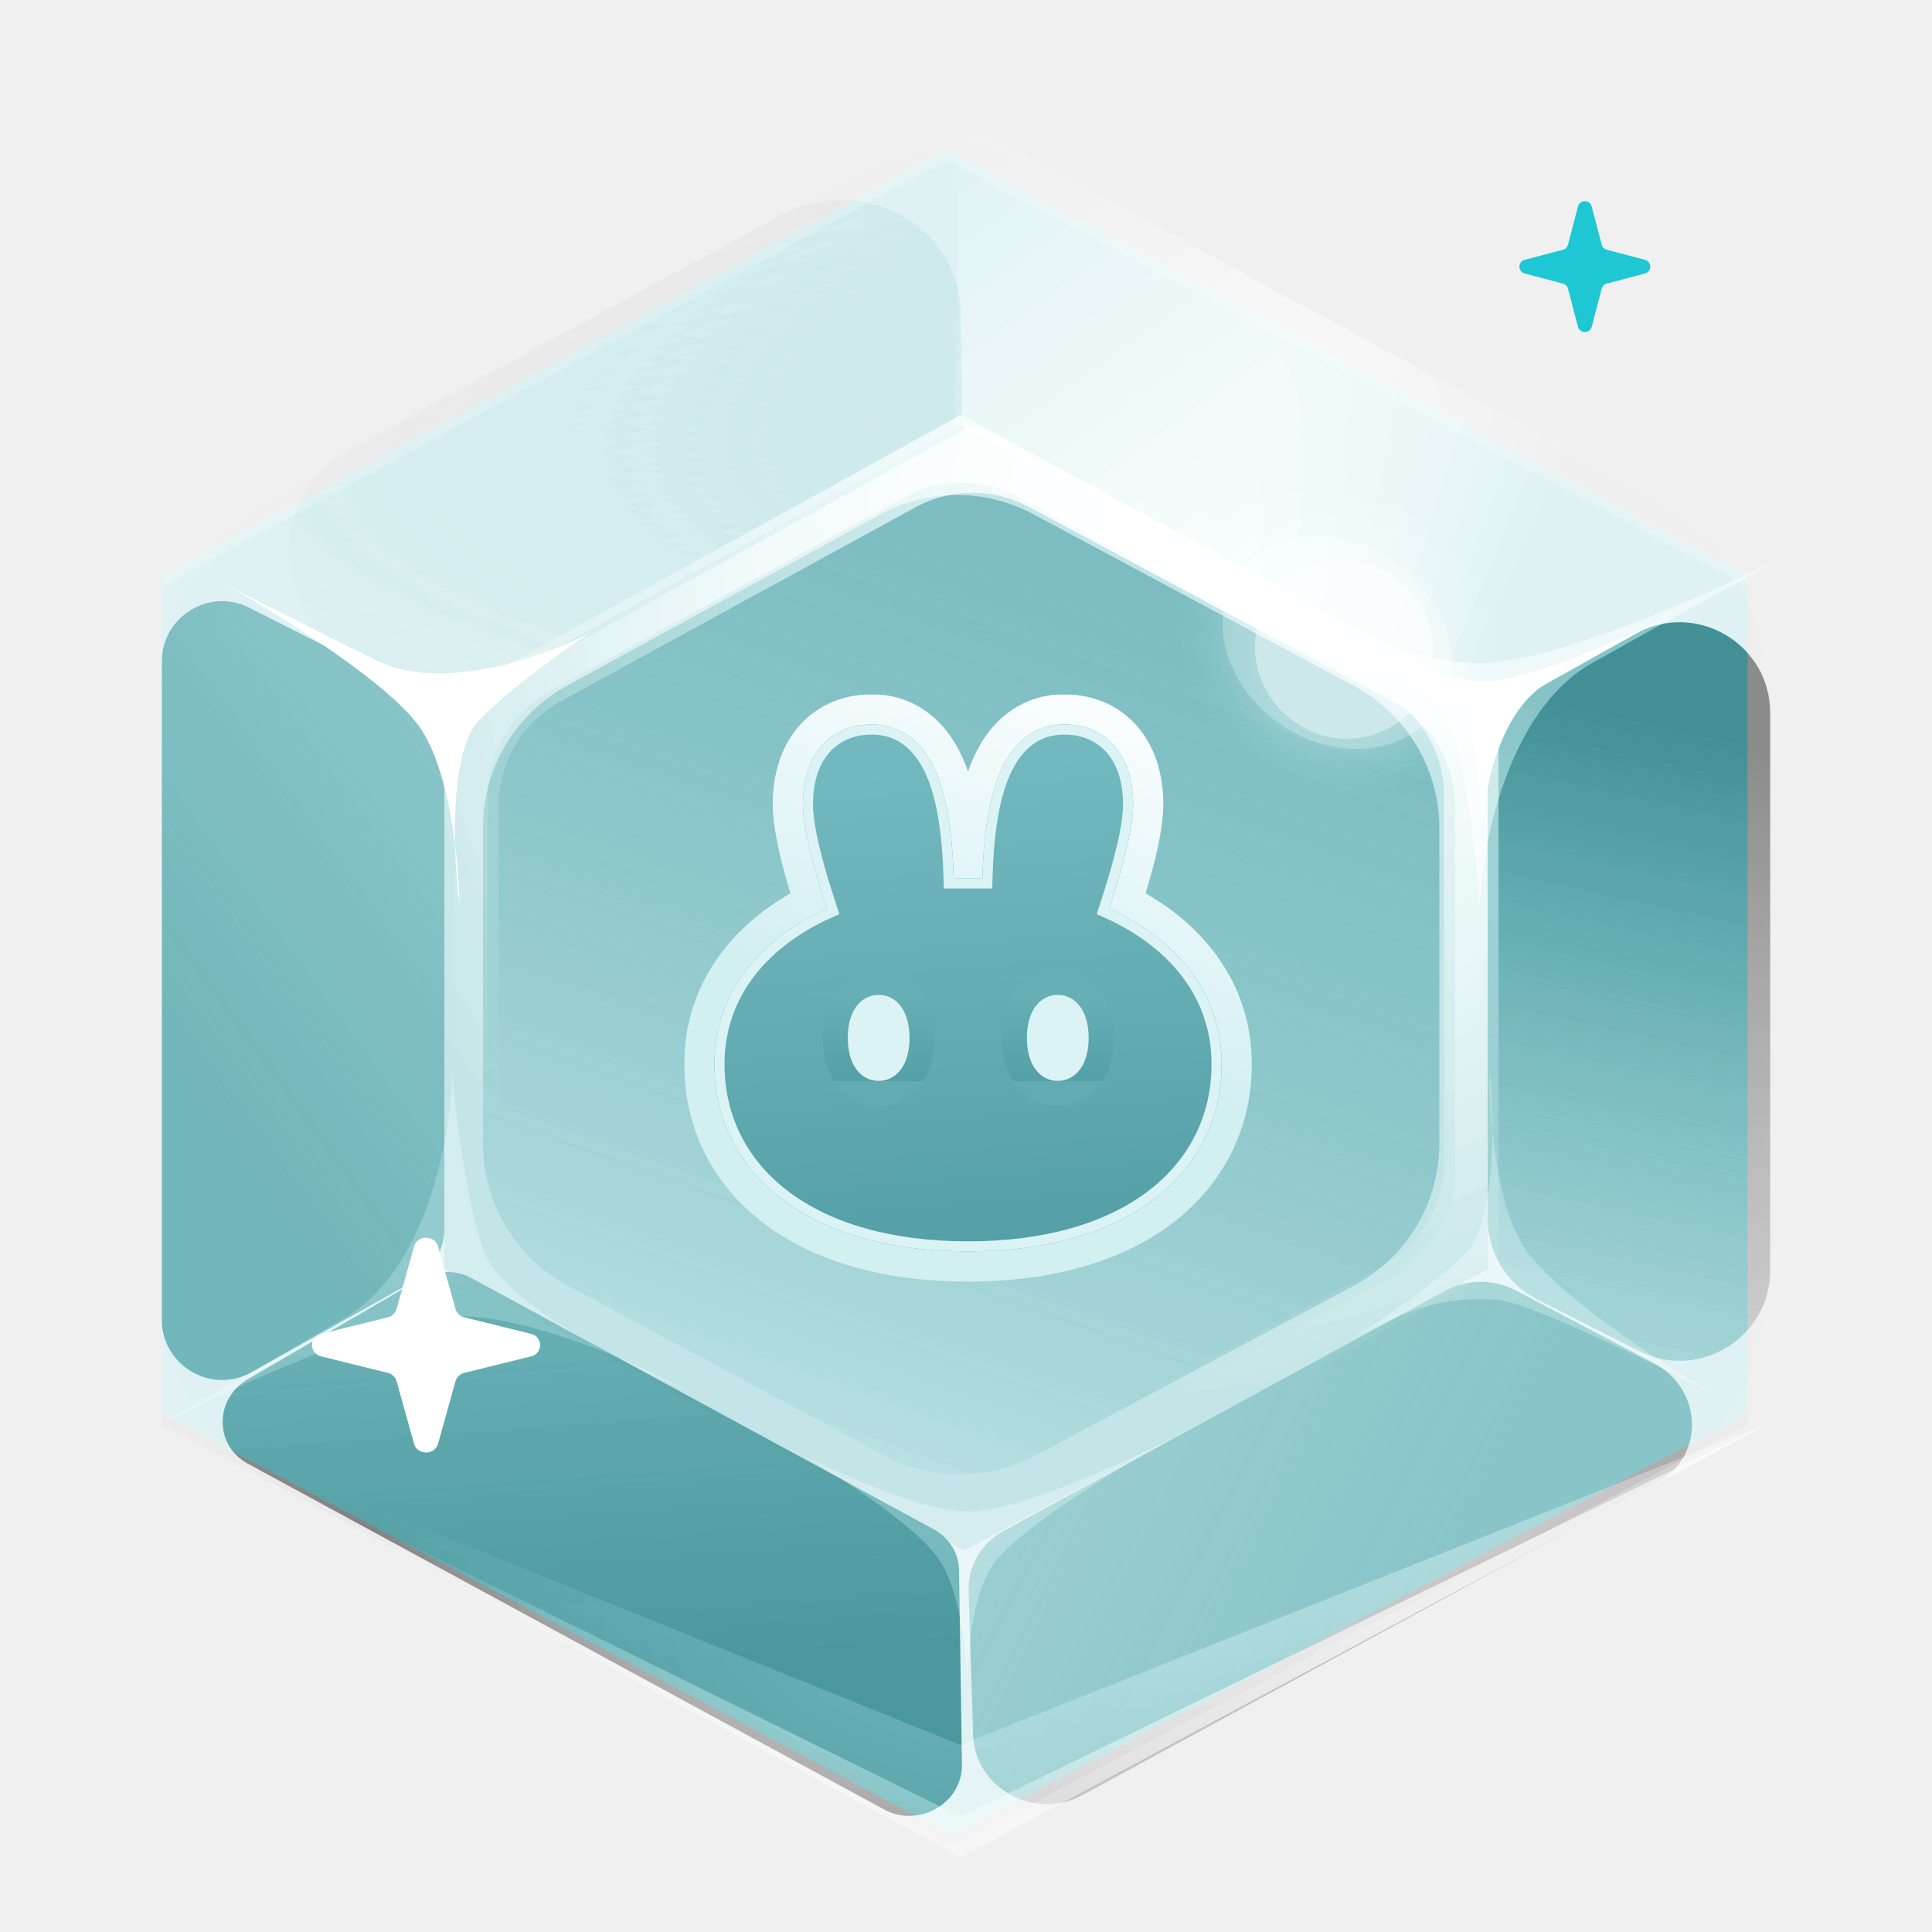
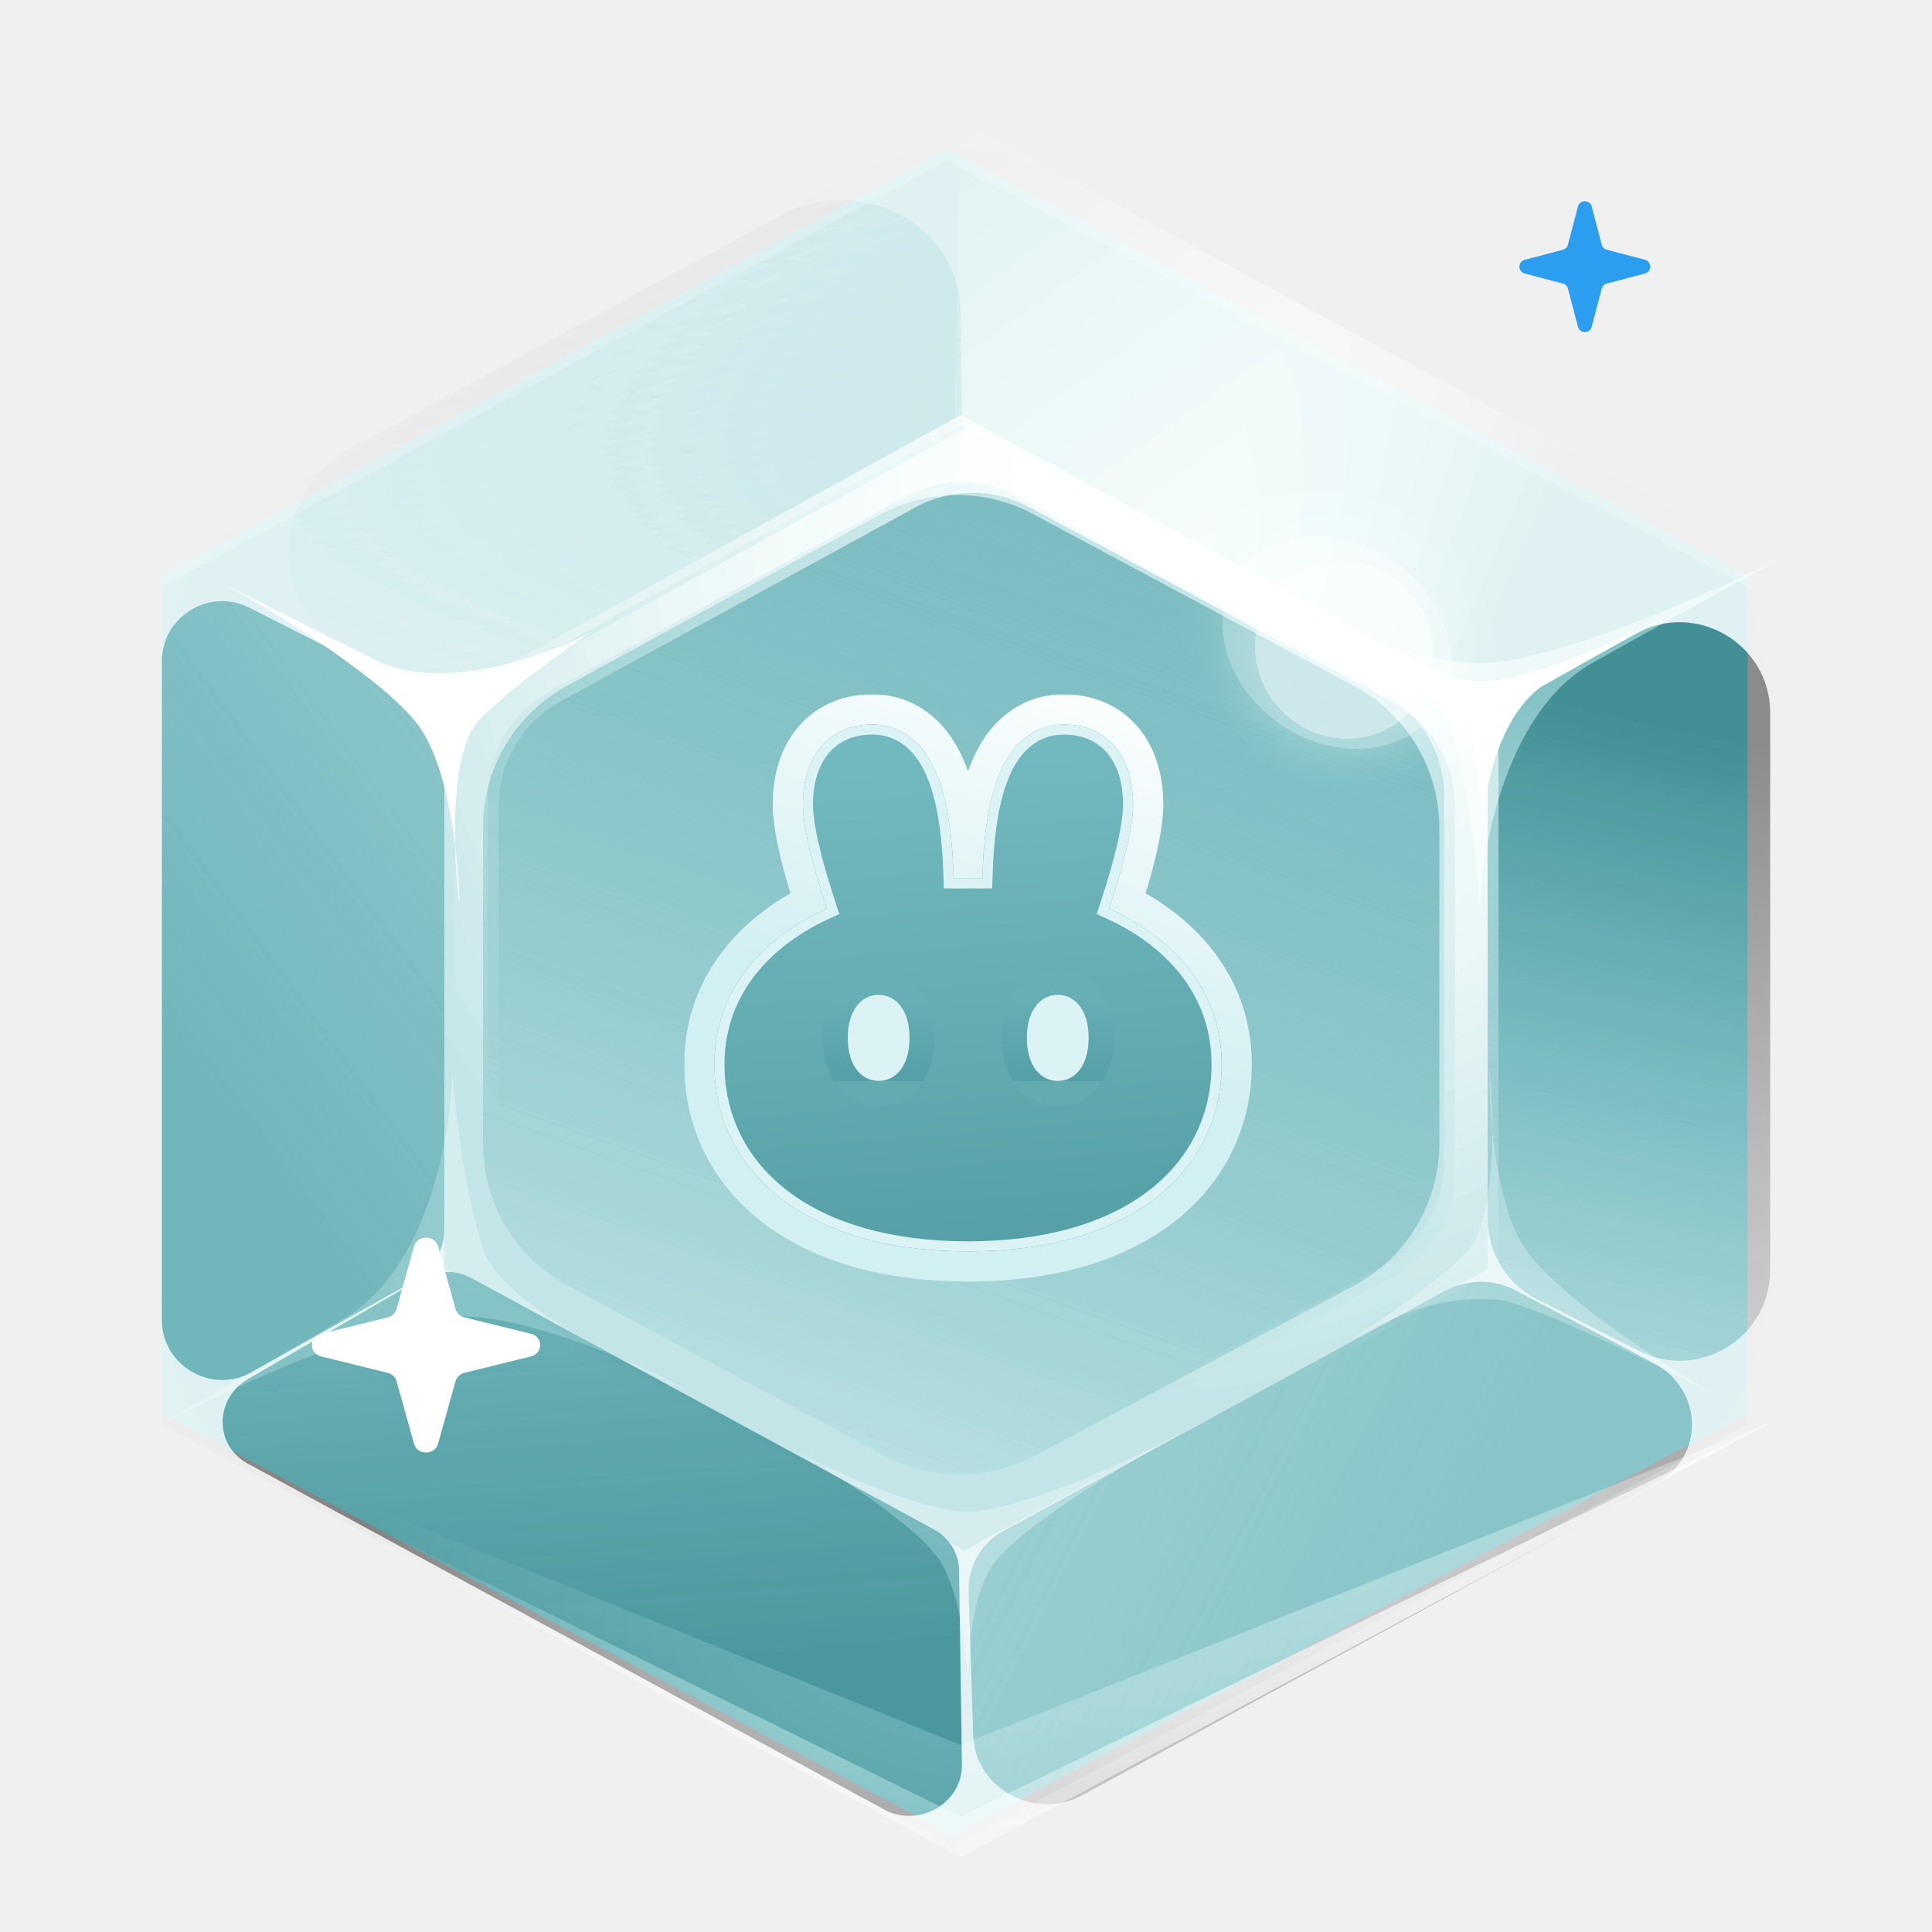
<svg xmlns="http://www.w3.org/2000/svg" width="192" height="192" fill="none" viewBox="0 0 192 192">
  <g clip-path="url(#clip0_2320_340264)">
    <mask id="mask0_2320_340264" width="165" height="107" x="11" y="-14" maskUnits="userSpaceOnUse" style="mask-type:alpha">
      <path fill="#636363" d="M175.993 69.471C176.711 74.068 118.241 91.118 97.324 92.981C89.149 93.69 14.496 73.845 11.652 69.471C8.807 65.097 11.652 -10.276 97.324 -14C175.993 -5.622 175.229 64.814 175.993 69.471Z" />
    </mask>
    <g mask="url(#mask0_2320_340264)">
      <ellipse cx="95.5" cy="82" fill="url(#paint0_radial_2320_340264)" opacity=".5" rx="76.5" ry="61" />
    </g>
    <path fill="#EFEFEF" d="M85.453 179.143L27.04 147.348C20.284 143.671 16.079 136.595 16.079 128.903V67.844C16.079 60.212 20.22 53.18 26.896 49.479L84.838 17.35C91.117 13.869 98.739 13.836 105.047 17.264L164.404 49.514C171.167 53.188 175.378 60.269 175.378 67.966V128.863C175.378 136.576 171.15 143.668 164.366 147.336L105.48 179.171C99.229 182.551 91.694 182.54 85.453 179.143Z" />
    <path fill="url(#paint1_linear_2320_340264)" d="M95.856 143.924L53.879 121.049V75.57L95.57 52.426L138.119 75.57V121.049L95.856 143.924Z" />
    <mask id="mask1_2320_340264" width="81" height="65" x="94" y="11" maskUnits="userSpaceOnUse" style="mask-type:alpha">
      <path fill="url(#paint2_linear_2320_340264)" d="M174.137 54.567L136.337 75.408L94.757 52.025L95.297 11.868L174.137 54.567Z" />
    </mask>
    <g mask="url(#mask1_2320_340264)">
      <path fill="url(#paint3_linear_2320_340264)" fill-rule="evenodd" d="M174.678 54.568L95.298 11.361L15.378 54.568V140.474L95.838 184.189L174.678 140.474V54.568ZM136.878 74.9L94.901 52.026L52.638 74.9V120.38L95.186 143.523L136.878 120.38V74.9Z" clip-rule="evenodd" />
    </g>
    <mask id="mask2_2320_340264" width="68" height="55" x="28" y="19" maskUnits="userSpaceOnUse" style="mask-type:alpha">
      <path fill="url(#paint4_linear_2320_340264)" d="M34.56 64.602L48.104 72.07C51.846 74.133 56.512 74.084 60.322 71.941L89.45 55.561C93.326 53.381 95.702 49.382 95.645 45.134L95.456 31.038C95.338 22.318 85.575 17.08 77.545 21.428L35.063 44.437C26.794 48.915 26.514 60.166 34.56 64.602Z" />
    </mask>
    <g mask="url(#mask2_2320_340264)">
      <path fill="url(#paint5_linear_2320_340264)" fill-rule="evenodd" d="M15.817 61.626C15.817 57.275 18.196 53.272 22.018 51.192L89.537 14.441C93.067 12.519 97.33 12.513 100.866 14.424L168.887 51.198C172.725 53.273 175.117 57.286 175.117 61.649V133.407C175.117 137.761 172.735 141.767 168.908 143.846L100.387 181.075C96.818 183.014 92.506 182.995 88.954 181.026L21.936 143.865C18.16 141.772 15.817 137.794 15.817 133.476V61.626ZM53.617 81.955C53.617 77.606 55.994 73.604 59.813 71.523L89.929 55.112C93.462 53.187 97.73 53.181 101.268 55.096L131.632 71.53C135.467 73.606 137.857 77.617 137.857 81.978V113.317C137.857 117.67 135.477 121.674 131.653 123.753L101.043 140.403C97.472 142.346 93.155 142.327 89.601 140.354L59.731 123.773C55.958 121.678 53.617 117.702 53.617 113.386V81.955Z" clip-rule="evenodd" />
    </g>
    <path fill="#E1E1E1" d="M95.823 154.09L44.159 126.132V70.546L95.472 42.26L147.839 70.546V126.132L95.823 154.09Z" />
    <path fill="url(#paint6_linear_2320_340264)" d="M87.818 144.617L56.434 127.774C51.24 124.987 48 119.57 48 113.676V82.203C48 76.353 51.192 70.97 56.325 68.164L87.439 51.154C92.179 48.562 97.907 48.538 102.669 51.089L134.595 68.191C139.794 70.977 143.04 76.397 143.04 82.295V113.645C143.04 119.556 139.781 124.985 134.566 127.765L102.911 144.638C98.192 147.153 92.529 147.145 87.818 144.617Z" />
    <path fill="url(#paint7_linear_2320_340264)" d="M16.079 131.135V65.752C16.079 61.278 20.8 58.377 24.792 60.401L40.872 68.551C42.888 69.573 44.159 71.642 44.159 73.903V122.111C44.159 124.281 42.987 126.281 41.095 127.343L25.015 136.367C21.016 138.612 16.079 135.721 16.079 131.135Z" />
    <path fill="url(#paint8_linear_2320_340264)" d="M175.921 70.847L175.921 126.222C175.921 132.934 168.839 137.284 162.852 134.249L152.772 129.14C149.747 127.607 147.841 124.504 147.841 121.112L147.841 76.504C147.841 73.249 149.598 70.248 152.437 68.655L162.516 62.998C168.516 59.632 175.921 63.968 175.921 70.847Z" />
    <path fill="url(#paint9_linear_2320_340264)" d="M164.647 147.376L107.526 178.42C102.838 180.968 96.877 177.693 96.713 172.48L96.26 158.116C96.182 155.631 97.52 153.337 99.754 152.122L143.668 128.256C145.805 127.094 148.449 127.093 150.652 128.251L164.312 135.437C169.268 138.044 169.457 144.762 164.647 147.376Z" />
    <path fill="url(#paint10_linear_2320_340264)" d="M87.871 179.828L24.623 145.455C21.275 143.635 21.297 138.994 24.665 137.036L41.695 127.136C43.3 126.203 45.285 126.162 46.882 127.03L92.812 151.992C94.339 152.822 95.285 154.361 95.31 156.057L95.597 175.369C95.654 179.187 91.307 181.696 87.871 179.828Z" />
    <path fill="#fff" d="M43.534 143.482C43.212 144.638 41.468 144.638 41.146 143.482L39.411 137.261C39.298 136.855 38.962 136.538 38.531 136.432L31.921 134.799C30.693 134.495 30.693 132.854 31.921 132.551L38.531 130.918C38.962 130.811 39.298 130.494 39.411 130.089L41.146 123.867C41.468 122.711 43.212 122.711 43.534 123.867L45.269 130.089C45.382 130.494 45.718 130.811 46.149 130.918L52.759 132.551C53.987 132.854 53.987 134.495 52.759 134.799L46.149 136.432C45.718 136.538 45.382 136.855 45.269 137.261L43.534 143.482Z" />
    <g style="mix-blend-mode:overlay">
      <path fill="url(#paint11_radial_2320_340264)" fill-rule="evenodd" d="M45.239 126.132L96.903 154.09L148.919 126.132V70.546L96.552 42.26L45.239 70.546V126.132ZM55.821 126.952L91.319 146.002C94.817 147.88 99.021 147.886 102.525 146.018L138.306 126.945C142.179 124.881 144.598 120.85 144.598 116.461V80.171C144.598 75.792 142.189 71.767 138.328 69.699L102.262 50.379C98.727 48.485 94.474 48.503 90.954 50.427L55.74 69.679C51.929 71.762 49.559 75.76 49.559 80.103V116.484C49.559 120.86 51.965 124.882 55.821 126.952Z" clip-rule="evenodd" />
    </g>
    <g style="mix-blend-mode:overlay">
      <path fill="url(#paint12_radial_2320_340264)" fill-rule="evenodd" d="M44.161 125.116L95.825 153.073L147.841 125.116V69.53L95.474 41.243L44.161 69.53V125.116ZM54.743 125.935L90.24 144.985C93.739 146.863 97.943 146.868 101.446 145.001L137.228 125.928C141.101 123.864 143.52 119.833 143.52 115.444V79.154C143.52 74.775 141.111 70.75 137.25 68.682L101.184 49.362C97.648 47.468 93.395 47.486 89.876 49.41L54.662 68.662C50.851 70.745 48.48 74.742 48.48 79.086V115.467C48.48 119.843 50.887 123.865 54.743 125.935Z" clip-rule="evenodd" />
    </g>
    <g style="mix-blend-mode:soft-light">
      <path fill="url(#paint13_radial_2320_340264)" d="M95.459 184.589L16.079 141.382L95.459 173.406L175.918 141.382L95.459 184.589Z" />
    </g>
    <g style="mix-blend-mode:overlay">
      <path fill="url(#paint14_radial_2320_340264)" d="M95.459 184.589L16.079 141.382L95.459 180.522L175.918 141.382L95.459 184.589Z" />
    </g>
    <g style="mix-blend-mode:soft-light">
      <path fill="#fff" d="M158.199 65.911C149.844 70.607 147.291 83.955 147.058 90.042C146.826 86.346 145.944 77.65 144.273 72.433C143.139 68.893 137.027 64.753 131.329 61.642C128.38 60.363 125.791 59.047 124.08 58.085C126.02 58.924 128.628 60.167 131.329 61.642C136.379 63.831 142.486 65.911 147.058 65.911C154.3 65.911 170.037 58.954 177 55.476C174.215 56.998 166.555 61.215 158.199 65.911Z" />
    </g>
    <g style="mix-blend-mode:soft-light" opacity=".5">
      <path fill="#fff" d="M34.236 130.984C42.505 126.155 44.816 112.768 44.937 106.678C45.236 110.369 46.276 119.05 48.042 124.239C49.24 127.761 55.427 131.802 61.181 134.821C64.152 136.052 66.764 137.326 68.493 138.26C66.537 137.453 63.908 136.252 61.181 134.821C56.092 132.713 49.947 130.732 45.376 130.805C38.135 130.922 22.527 138.131 15.628 141.721C18.385 140.154 25.967 135.814 34.236 130.984Z" />
    </g>
    <g style="mix-blend-mode:overlay">
      <path fill="#fff" d="M37.409 65.633C44.049 68.918 54.4 65.132 58.746 62.828C56.257 64.457 50.537 68.499 47.564 71.632C45.547 73.757 45.112 79.205 45.23 83.983C45.522 86.323 45.643 88.454 45.659 89.9C45.465 88.362 45.285 86.248 45.23 83.983C44.729 79.977 43.726 75.36 41.888 72.53C38.977 68.047 27.79 61.102 22.561 58.19C24.743 59.303 30.769 62.348 37.409 65.633Z" />
    </g>
    <g style="mix-blend-mode:soft-light" opacity=".6">
      <path fill="#fff" d="M148.921 129.182C142.442 128.674 138.653 130.896 134.249 133.1C136.779 131.528 142.601 127.617 145.654 124.554C147.725 122.475 148.299 117.038 148.305 112.259C148.072 109.913 148.006 107.78 148.027 106.334C148.182 107.876 148.307 109.994 148.305 112.259C148.702 116.276 149.586 120.914 151.351 123.785C154.146 128.333 165.151 135.53 170.305 138.56C168.151 137.399 152.293 129.447 148.921 129.182Z" />
    </g>
    <g style="mix-blend-mode:overlay">
      <path fill="#fff" d="M153.993 67.714C149.048 70.476 147.537 78.328 147.399 81.908C147.262 79.734 146.74 74.619 145.751 71.55C145.08 69.468 141.462 67.032 138.09 65.202C136.344 64.45 134.813 63.676 133.8 63.11C134.948 63.604 136.491 64.335 138.09 65.202C141.079 66.49 144.693 67.714 147.399 67.714C151.685 67.714 160.999 63.622 165.12 61.576C163.471 62.471 158.938 64.952 153.993 67.714Z" />
    </g>
    <g style="mix-blend-mode:soft-light" opacity=".6">
      <path fill="#fff" d="M78.719 144.032C82.553 146.094 91.428 150.218 96.249 150.218C101.07 150.218 111.771 145.344 116.519 142.907C111.406 145.719 100.632 152.242 98.44 155.842C96.643 158.794 96.197 163.966 96.196 167.385C96.233 168.13 96.249 168.794 96.249 169.339C96.216 168.8 96.195 168.135 96.196 167.385C96.014 163.772 95.327 158.263 93.51 155.279C91.319 151.68 82.736 146.281 78.719 144.032Z" />
    </g>
    <g style="mix-blend-mode:color-burn" opacity=".5">
      <path fill="#A7A7A7" d="M94.623 183.479L16.109 141.592V58.311L94.089 15.932L173.671 58.311V141.592L94.623 183.479Z" />
    </g>
    <g style="mix-blend-mode:soft-light" opacity=".8">
      <path fill="#14E2F2" d="M94.623 182.37L16.109 140.483V57.202L94.089 14.822L173.671 57.202V140.483L94.623 182.37Z" />
    </g>
-     <path fill="#1FC7D4" d="M158.184 32.472C158 33.176 157 33.176 156.816 32.472L155.821 28.683C155.756 28.436 155.564 28.244 155.316 28.179L151.528 27.184C150.824 27 150.824 26 151.528 25.816L155.316 24.821C155.564 24.756 155.756 24.564 155.821 24.317L156.816 20.528C157 19.824 158 19.824 158.184 20.528L159.179 24.317C159.244 24.564 159.436 24.756 159.684 24.821L163.472 25.816C164.176 26 164.176 27 163.472 27.184L159.684 28.179C159.436 28.244 159.244 28.436 159.179 28.683L158.184 32.472Z" />
+     <path fill="#2C9EF0" d="M158.184 32.472C158 33.176 157 33.176 156.816 32.472L155.821 28.683C155.756 28.436 155.564 28.244 155.316 28.179L151.528 27.184C150.824 27 150.824 26 151.528 25.816L155.316 24.821C155.564 24.756 155.756 24.564 155.821 24.317L156.816 20.528C157 19.824 158 19.824 158.184 20.528L159.179 24.317C159.244 24.564 159.436 24.756 159.684 24.821L163.472 25.816C164.176 26 164.176 27 163.472 27.184L159.684 28.179C159.436 28.244 159.244 28.436 159.179 28.683L158.184 32.472Z" />
    <mask id="path-29-outside-1_2320_340264" width="57" height="59" x="68.001" y="69" fill="#000" maskUnits="userSpaceOnUse">
      <rect width="57" height="59" x="68.001" y="69" fill="#fff" />
      <path fill-rule="evenodd" d="M81.391 74.46C82.606 72.864 84.437 72 86.67 72C88.399 72 89.861 72.633 91.009 73.727C92.112 74.778 92.858 76.186 93.378 77.681C94.294 80.309 94.656 83.631 94.757 86.976L94.767 87.296H97.635L97.644 86.976C97.746 83.631 98.108 80.309 99.023 77.681C99.544 76.186 100.29 74.778 101.392 73.727C102.541 72.633 104.002 72 105.732 72C107.965 72 109.795 72.864 111.01 74.46C112.166 75.98 112.608 77.954 112.608 79.957C112.608 81.637 112.084 83.957 111.538 85.969C111.131 87.464 110.677 88.912 110.312 90.02L110.22 90.301L110.489 90.424C112.085 91.155 114.373 92.423 116.443 94.399C119.08 96.916 121.401 100.627 121.401 105.776C121.401 111.13 119.071 115.858 114.668 119.195C110.31 122.499 104.045 124.358 96.22 124.363H96.181C88.356 124.358 82.091 122.499 77.734 119.195C73.331 115.858 71.001 111.13 71.001 105.776C71.001 100.627 73.321 96.916 75.958 94.399C78.028 92.423 80.316 91.155 81.913 90.424L82.182 90.301L82.089 90.02C81.725 88.912 81.27 87.464 80.864 85.969C80.317 83.957 79.793 81.637 79.793 79.957C79.793 77.954 80.235 75.98 81.391 74.46ZM87.318 107.092C88.831 107.092 90.057 105.74 90.057 103.146C90.057 100.551 88.831 99.2 87.318 99.2C85.806 99.2 84.579 100.551 84.579 103.146C84.579 105.74 85.806 107.092 87.318 107.092ZM107.858 103.146C107.858 105.74 106.631 107.092 105.119 107.092C103.606 107.092 102.38 105.74 102.38 103.146C102.38 100.551 103.606 99.2 105.119 99.2C106.631 99.2 107.858 100.551 107.858 103.146Z" clip-rule="evenodd" />
    </mask>
    <path fill="url(#paint15_linear_2320_340264)" d="M81.391 74.46L83.779 76.277V76.277L81.391 74.46ZM91.009 73.727L88.939 75.899L88.939 75.899L91.009 73.727ZM93.378 77.681L90.545 78.668V78.668L93.378 77.681ZM94.757 86.976L97.756 86.885V86.885L94.757 86.976ZM94.767 87.296L91.768 87.388L91.856 90.296H94.767V87.296ZM97.635 87.296V90.296H100.545L100.633 87.387L97.635 87.296ZM97.644 86.976L94.646 86.885V86.885L97.644 86.976ZM99.023 77.681L96.19 76.694L96.19 76.694L99.023 77.681ZM101.392 73.727L99.323 71.555L99.323 71.555L101.392 73.727ZM111.01 74.46L108.623 76.277L108.623 76.277L111.01 74.46ZM111.538 85.969L108.643 85.182V85.182L111.538 85.969ZM110.312 90.02L107.463 89.082L107.463 89.082L110.312 90.02ZM110.22 90.301L107.37 89.363L106.531 91.912L108.972 93.029L110.22 90.301ZM110.489 90.424L111.737 87.696L110.489 90.424ZM116.443 94.399L114.372 96.569L114.372 96.569L116.443 94.399ZM114.668 119.195L116.48 121.586L114.668 119.195ZM96.22 124.363V127.363H96.222L96.22 124.363ZM96.181 124.363L96.179 127.363H96.181V124.363ZM77.734 119.195L75.921 121.586H75.921L77.734 119.195ZM75.958 94.399L73.887 92.228H73.887L75.958 94.399ZM81.913 90.424L80.665 87.696L80.665 87.696L81.913 90.424ZM82.182 90.301L83.43 93.029L85.87 91.912L85.031 89.363L82.182 90.301ZM82.089 90.02L84.939 89.082L84.939 89.082L82.089 90.02ZM80.864 85.969L83.759 85.182V85.182L80.864 85.969ZM86.67 69C83.603 69 80.846 70.223 79.004 72.643L83.779 76.277C84.366 75.505 85.27 75 86.67 75V69ZM93.079 71.555C91.391 69.946 89.194 69 86.67 69V75C87.605 75 88.332 75.319 88.939 75.899L93.079 71.555ZM96.211 76.694C95.602 74.945 94.651 73.053 93.079 71.555L88.939 75.899C89.573 76.503 90.113 77.427 90.545 78.668L96.211 76.694ZM97.756 86.885C97.651 83.447 97.279 79.759 96.211 76.694L90.545 78.668C91.308 80.859 91.66 83.815 91.758 87.067L97.756 86.885ZM97.765 87.206L97.756 86.885L91.758 87.067L91.768 87.388L97.765 87.206ZM97.635 84.296H94.767V90.296H97.635V84.296ZM94.646 86.885L94.636 87.206L100.633 87.387L100.643 87.067L94.646 86.885ZM96.19 76.694C95.123 79.759 94.75 83.447 94.646 86.885L100.643 87.067C100.742 83.815 101.093 80.859 101.856 78.668L96.19 76.694ZM99.323 71.555C97.751 73.053 96.799 74.945 96.19 76.694L101.856 78.668C102.288 77.427 102.828 76.503 103.462 75.899L99.323 71.555ZM105.732 69C103.208 69 101.011 69.946 99.323 71.555L103.462 75.899C104.07 75.319 104.797 75 105.732 75V69ZM113.397 72.643C111.555 70.223 108.798 69 105.732 69V75C107.132 75 108.036 75.505 108.623 76.277L113.397 72.643ZM115.608 79.957C115.608 77.567 115.088 74.865 113.397 72.643L108.623 76.277C109.245 77.094 109.608 78.341 109.608 79.957H115.608ZM114.433 86.755C114.977 84.754 115.608 82.082 115.608 79.957H109.608C109.608 81.192 109.192 83.161 108.643 85.182L114.433 86.755ZM113.162 90.958C113.537 89.82 114.008 88.318 114.433 86.755L108.643 85.182C108.255 86.61 107.817 88.005 107.463 89.082L113.162 90.958ZM113.069 91.239L113.162 90.958L107.463 89.082L107.37 89.363L113.069 91.239ZM111.737 87.696L111.468 87.573L108.972 93.029L109.24 93.152L111.737 87.696ZM118.515 92.228C116.125 89.948 113.521 88.512 111.737 87.696L109.24 93.152C110.65 93.797 112.621 94.898 114.372 96.569L118.515 92.228ZM124.401 105.776C124.401 99.621 121.595 95.169 118.515 92.228L114.372 96.569C116.565 98.662 118.401 101.633 118.401 105.776H124.401ZM116.48 121.586C121.624 117.687 124.401 112.078 124.401 105.776H118.401C118.401 110.182 116.518 114.028 112.856 116.804L116.48 121.586ZM96.222 127.363C104.486 127.357 111.453 125.397 116.48 121.586L112.856 116.804C109.168 119.6 103.605 121.358 96.218 121.363L96.222 127.363ZM96.181 127.363H96.22V121.363H96.181V127.363ZM75.921 121.586C80.949 125.397 87.915 127.357 96.179 127.363L96.184 121.363C88.797 121.358 83.234 119.6 79.546 116.804L75.921 121.586ZM68.001 105.776C68.001 112.078 70.778 117.687 75.921 121.586L79.546 116.804C75.884 114.028 74.001 110.182 74.001 105.776H68.001ZM73.887 92.228C70.806 95.169 68.001 99.621 68.001 105.776H74.001C74.001 101.633 75.837 98.662 78.03 96.569L73.887 92.228ZM80.665 87.696C78.881 88.512 76.276 89.948 73.887 92.228L78.03 96.569C79.78 94.898 81.751 93.797 83.161 93.152L80.665 87.696ZM80.933 87.573L80.665 87.696L83.161 93.152L83.43 93.029L80.933 87.573ZM79.24 90.958L79.332 91.239L85.031 89.363L84.939 89.082L79.24 90.958ZM77.969 86.755C78.394 88.318 78.865 89.82 79.24 90.958L84.939 89.082C84.584 88.005 84.147 86.61 83.759 85.182L77.969 86.755ZM76.793 79.957C76.793 82.082 77.425 84.754 77.969 86.755L83.759 85.182C83.21 83.161 82.793 81.192 82.793 79.957H76.793ZM79.004 72.643C77.314 74.865 76.793 77.567 76.793 79.957H82.793C82.793 78.341 83.157 77.094 83.779 76.277L79.004 72.643ZM87.057 103.146C87.057 104.004 86.851 104.297 86.853 104.294C86.859 104.285 86.91 104.224 87.02 104.168C87.131 104.111 87.241 104.092 87.318 104.092V110.092C89.054 110.092 90.615 109.28 91.656 107.889C92.649 106.563 93.057 104.882 93.057 103.146H87.057ZM87.318 102.2C87.241 102.2 87.131 102.181 87.02 102.124C86.91 102.068 86.859 102.006 86.853 101.998C86.851 101.995 87.057 102.287 87.057 103.146H93.057C93.057 101.41 92.649 99.729 91.656 98.403C90.615 97.012 89.054 96.2 87.318 96.2V102.2ZM87.579 103.146C87.579 102.287 87.785 101.995 87.783 101.998C87.777 102.006 87.726 102.068 87.616 102.124C87.505 102.181 87.395 102.2 87.318 102.2V96.2C85.582 96.2 84.021 97.012 82.98 98.402C81.987 99.729 81.579 101.41 81.579 103.146H87.579ZM87.318 104.092C87.395 104.092 87.505 104.111 87.616 104.168C87.726 104.224 87.777 104.285 87.783 104.294C87.785 104.297 87.579 104.004 87.579 103.146H81.579C81.579 104.882 81.987 106.563 82.98 107.889C84.021 109.28 85.582 110.092 87.318 110.092V104.092ZM105.119 110.092C106.855 110.092 108.416 109.28 109.457 107.889C110.45 106.563 110.858 104.882 110.858 103.146H104.858C104.858 104.004 104.652 104.297 104.654 104.294C104.66 104.285 104.711 104.224 104.821 104.168C104.932 104.111 105.042 104.092 105.119 104.092V110.092ZM99.38 103.146C99.38 104.882 99.788 106.563 100.781 107.889C101.822 109.28 103.383 110.092 105.119 110.092V104.092C105.196 104.092 105.306 104.111 105.417 104.168C105.527 104.224 105.578 104.285 105.584 104.294C105.586 104.297 105.38 104.004 105.38 103.146H99.38ZM105.119 96.2C103.383 96.2 101.822 97.012 100.781 98.402C99.788 99.729 99.38 101.41 99.38 103.146H105.38C105.38 102.287 105.586 101.995 105.584 101.998C105.578 102.006 105.527 102.068 105.417 102.124C105.306 102.181 105.196 102.2 105.119 102.2V96.2ZM110.858 103.146C110.858 101.41 110.45 99.729 109.457 98.402C108.416 97.012 106.855 96.2 105.119 96.2V102.2C105.042 102.2 104.932 102.181 104.821 102.124C104.711 102.068 104.66 102.006 104.654 101.998C104.652 101.995 104.858 102.287 104.858 103.146H110.858Z" mask="url(#path-29-outside-1_2320_340264)" />
    <mask id="path-31-inside-2_2320_340264" fill="#fff">
      <path fill-rule="evenodd" d="M81.391 74.46C82.606 72.864 84.437 72 86.67 72C88.399 72 89.861 72.633 91.009 73.727C92.112 74.778 92.858 76.186 93.378 77.681C94.294 80.309 94.656 83.631 94.757 86.976L94.767 87.296H97.635L97.644 86.976C97.746 83.631 98.108 80.309 99.023 77.681C99.544 76.186 100.29 74.778 101.392 73.727C102.541 72.633 104.002 72 105.732 72C107.965 72 109.795 72.864 111.01 74.46C112.166 75.98 112.608 77.954 112.608 79.957C112.608 81.637 112.084 83.957 111.538 85.969C111.131 87.464 110.677 88.912 110.312 90.02L110.22 90.301L110.489 90.424C112.085 91.155 114.373 92.423 116.443 94.399C119.08 96.916 121.401 100.627 121.401 105.776C121.401 111.13 119.071 115.858 114.668 119.195C110.31 122.499 104.045 124.358 96.22 124.363H96.181C88.356 124.358 82.091 122.499 77.734 119.195C73.331 115.858 71.001 111.13 71.001 105.776C71.001 100.627 73.321 96.916 75.958 94.399C78.028 92.423 80.316 91.155 81.913 90.424L82.182 90.301L82.089 90.02C81.725 88.912 81.27 87.464 80.864 85.969C80.317 83.957 79.793 81.637 79.793 79.957C79.793 77.954 80.235 75.98 81.391 74.46ZM87.318 107.092C88.831 107.092 90.057 105.74 90.057 103.146C90.057 100.551 88.831 99.2 87.318 99.2C85.806 99.2 84.579 100.551 84.579 103.146C84.579 105.74 85.806 107.092 87.318 107.092ZM107.858 103.146C107.858 105.74 106.631 107.092 105.119 107.092C103.606 107.092 102.38 105.74 102.38 103.146C102.38 100.551 103.606 99.2 105.119 99.2C106.631 99.2 107.858 100.551 107.858 103.146Z" clip-rule="evenodd" />
    </mask>
    <path fill="url(#paint16_linear_2320_340264)" fill-rule="evenodd" d="M81.391 74.46C82.606 72.864 84.437 72 86.67 72C88.399 72 89.861 72.633 91.009 73.727C92.112 74.778 92.858 76.186 93.378 77.681C94.294 80.309 94.656 83.631 94.757 86.976L94.767 87.296H97.635L97.644 86.976C97.746 83.631 98.108 80.309 99.023 77.681C99.544 76.186 100.29 74.778 101.392 73.727C102.541 72.633 104.002 72 105.732 72C107.965 72 109.795 72.864 111.01 74.46C112.166 75.98 112.608 77.954 112.608 79.957C112.608 81.637 112.084 83.957 111.538 85.969C111.131 87.464 110.677 88.912 110.312 90.02L110.22 90.301L110.489 90.424C112.085 91.155 114.373 92.423 116.443 94.399C119.08 96.916 121.401 100.627 121.401 105.776C121.401 111.13 119.071 115.858 114.668 119.195C110.31 122.499 104.045 124.358 96.22 124.363H96.181C88.356 124.358 82.091 122.499 77.734 119.195C73.331 115.858 71.001 111.13 71.001 105.776C71.001 100.627 73.321 96.916 75.958 94.399C78.028 92.423 80.316 91.155 81.913 90.424L82.182 90.301L82.089 90.02C81.725 88.912 81.27 87.464 80.864 85.969C80.317 83.957 79.793 81.637 79.793 79.957C79.793 77.954 80.235 75.98 81.391 74.46ZM87.318 107.092C88.831 107.092 90.057 105.74 90.057 103.146C90.057 100.551 88.831 99.2 87.318 99.2C85.806 99.2 84.579 100.551 84.579 103.146C84.579 105.74 85.806 107.092 87.318 107.092ZM107.858 103.146C107.858 105.74 106.631 107.092 105.119 107.092C103.606 107.092 102.38 105.74 102.38 103.146C102.38 100.551 103.606 99.2 105.119 99.2C106.631 99.2 107.858 100.551 107.858 103.146Z" clip-rule="evenodd" />
    <path fill="#DBF3F5" d="M81.391 74.46L82.187 75.066V75.066L81.391 74.46ZM91.009 73.727L90.319 74.451L90.319 74.451L91.009 73.727ZM93.378 77.681L92.434 78.01V78.01L93.378 77.681ZM94.757 86.976L95.757 86.946V86.946L94.757 86.976ZM94.767 87.296L93.767 87.327L93.797 88.296H94.767V87.296ZM97.635 87.296V88.296H98.605L98.634 87.327L97.635 87.296ZM97.644 86.976L96.645 86.946V86.946L97.644 86.976ZM99.023 77.681L98.079 77.352V77.352L99.023 77.681ZM101.392 73.727L100.702 73.003V73.003L101.392 73.727ZM111.01 74.46L110.214 75.066V75.066L111.01 74.46ZM111.538 85.969L110.573 85.707L111.538 85.969ZM110.312 90.02L109.362 89.708L109.362 89.708L110.312 90.02ZM110.22 90.301L109.27 89.988L108.99 90.838L109.804 91.21L110.22 90.301ZM110.489 90.424L110.905 89.515L110.489 90.424ZM116.443 94.399L115.753 95.122L116.443 94.399ZM114.668 119.195L115.272 119.992L114.668 119.195ZM96.22 124.363V125.363H96.221L96.22 124.363ZM96.181 124.363L96.181 125.363H96.181V124.363ZM77.734 119.195L77.13 119.992H77.13L77.734 119.195ZM75.958 94.399L75.268 93.675L75.958 94.399ZM81.913 90.424L81.497 89.515H81.497L81.913 90.424ZM82.182 90.301L82.598 91.21L83.411 90.838L83.132 89.988L82.182 90.301ZM82.089 90.02L83.039 89.708L83.039 89.708L82.089 90.02ZM80.864 85.969L81.829 85.707V85.707L80.864 85.969ZM86.67 71C84.159 71 82.019 71.984 80.596 73.855L82.187 75.066C83.193 73.745 84.714 73 86.67 73V71ZM91.699 73.003C90.371 71.737 88.664 71 86.67 71V73C88.134 73 89.351 73.528 90.319 74.451L91.699 73.003ZM94.323 77.352C93.772 75.772 92.958 74.203 91.699 73.003L90.319 74.451C91.266 75.353 91.943 76.599 92.434 78.01L94.323 77.352ZM95.757 86.946C95.654 83.57 95.289 80.126 94.323 77.352L92.434 78.01C93.299 80.492 93.657 83.692 93.757 87.006L95.757 86.946ZM95.766 87.266L95.757 86.946L93.757 87.006L93.767 87.327L95.766 87.266ZM97.635 86.296H94.767V88.296H97.635V86.296ZM96.645 86.946L96.635 87.266L98.634 87.327L98.644 87.006L96.645 86.946ZM98.079 77.352C97.113 80.126 96.747 83.57 96.645 86.946L98.644 87.006C98.745 83.692 99.103 80.492 99.968 78.01L98.079 77.352ZM100.702 73.003C99.443 74.203 98.629 75.772 98.079 77.352L99.968 78.01C100.459 76.599 101.136 75.353 102.082 74.451L100.702 73.003ZM105.732 71C103.737 71 102.031 71.737 100.702 73.003L102.082 74.451C103.05 73.528 104.267 73 105.732 73V71ZM111.806 73.855C110.382 71.984 108.243 71 105.732 71V73C107.687 73 109.209 73.745 110.214 75.066L111.806 73.855ZM113.608 79.957C113.608 77.825 113.14 75.608 111.806 73.855L110.214 75.066C111.192 76.351 111.608 78.083 111.608 79.957H113.608ZM112.503 86.231C113.048 84.223 113.608 81.785 113.608 79.957H111.608C111.608 81.489 111.12 83.692 110.573 85.707L112.503 86.231ZM111.262 90.333C111.63 89.215 112.09 87.749 112.503 86.231L110.573 85.707C110.172 87.179 109.724 88.61 109.362 89.708L111.262 90.333ZM111.17 90.614L111.262 90.333L109.362 89.708L109.27 89.988L111.17 90.614ZM110.905 89.515L110.636 89.392L109.804 91.21L110.072 91.333L110.905 89.515ZM117.134 93.675C114.957 91.598 112.564 90.274 110.905 89.515L110.072 91.333C111.607 92.036 113.789 93.248 115.753 95.122L117.134 93.675ZM122.401 105.776C122.401 100.292 119.919 96.334 117.134 93.675L115.753 95.122C118.242 97.498 120.401 100.962 120.401 105.776H122.401ZM115.272 119.992C119.922 116.467 122.401 111.446 122.401 105.776H120.401C120.401 110.814 118.22 115.248 114.064 118.398L115.272 119.992ZM96.221 125.363C104.192 125.357 110.691 123.465 115.272 119.992L114.064 118.398C109.929 121.532 103.899 123.358 96.219 123.363L96.221 125.363ZM96.181 125.363H96.22V123.363H96.181V125.363ZM77.13 119.992C81.71 123.465 88.209 125.357 96.181 125.363L96.182 123.363C88.503 123.358 82.472 121.532 78.338 118.398L77.13 119.992ZM70.001 105.776C70.001 111.446 72.48 116.467 77.13 119.992L78.338 118.398C74.182 115.248 72.001 110.814 72.001 105.776H70.001ZM75.268 93.675C72.483 96.334 70.001 100.292 70.001 105.776H72.001C72.001 100.962 74.16 97.498 76.649 95.122L75.268 93.675ZM81.497 89.515C79.838 90.274 77.444 91.598 75.268 93.675L76.649 95.122C78.612 93.248 80.794 92.036 82.329 91.333L81.497 89.515ZM81.766 89.392L81.497 89.515L82.329 91.333L82.598 91.21L81.766 89.392ZM81.139 90.333L81.232 90.614L83.132 89.988L83.039 89.708L81.139 90.333ZM79.899 86.231C80.311 87.749 80.772 89.215 81.139 90.333L83.039 89.708C82.678 88.61 82.229 87.179 81.829 85.707L79.899 86.231ZM78.793 79.957C78.793 81.785 79.353 84.223 79.899 86.231L81.829 85.707C81.281 83.692 80.793 81.489 80.793 79.957H78.793ZM80.596 73.855C79.261 75.608 78.793 77.825 78.793 79.957H80.793C80.793 78.083 81.209 76.351 82.187 75.066L80.596 73.855ZM89.057 103.146C89.057 104.297 88.784 105.052 88.454 105.492C88.14 105.912 87.748 106.092 87.318 106.092V108.092C88.401 108.092 89.378 107.596 90.055 106.691C90.716 105.807 91.057 104.589 91.057 103.146H89.057ZM87.318 100.2C87.748 100.2 88.14 100.38 88.454 100.799C88.784 101.24 89.057 101.995 89.057 103.146H91.057C91.057 101.702 90.716 100.485 90.055 99.601C89.378 98.696 88.401 98.2 87.318 98.2V100.2ZM85.579 103.146C85.579 101.995 85.852 101.24 86.182 100.799C86.496 100.38 86.888 100.2 87.318 100.2V98.2C86.235 98.2 85.258 98.696 84.581 99.601C83.92 100.485 83.579 101.702 83.579 103.146H85.579ZM87.318 106.092C86.888 106.092 86.496 105.912 86.182 105.492C85.852 105.052 85.579 104.297 85.579 103.146H83.579C83.579 104.589 83.92 105.807 84.581 106.691C85.258 107.596 86.235 108.092 87.318 108.092V106.092ZM105.119 108.092C106.202 108.092 107.179 107.596 107.856 106.691C108.517 105.807 108.858 104.589 108.858 103.146H106.858C106.858 104.297 106.585 105.052 106.255 105.492C105.941 105.912 105.549 106.092 105.119 106.092V108.092ZM101.38 103.146C101.38 104.589 101.72 105.807 102.382 106.691C103.059 107.596 104.036 108.092 105.119 108.092V106.092C104.689 106.092 104.297 105.912 103.983 105.492C103.653 105.052 103.38 104.297 103.38 103.146H101.38ZM105.119 98.2C104.036 98.2 103.059 98.696 102.382 99.601C101.72 100.485 101.38 101.702 101.38 103.146H103.38C103.38 101.995 103.653 101.24 103.983 100.799C104.297 100.38 104.689 100.2 105.119 100.2V98.2ZM108.858 103.146C108.858 101.702 108.517 100.485 107.856 99.601C107.179 98.696 106.202 98.2 105.119 98.2V100.2C105.549 100.2 105.941 100.38 106.255 100.799C106.585 101.24 106.858 101.995 106.858 103.146H108.858Z" mask="url(#path-31-inside-2_2320_340264)" />
    <path fill="#66AFB6" d="M85.118 100.002C85.674 99.259 86.455 98.869 87.319 98.869C88.183 98.869 88.964 99.259 89.52 100.002C90.07 100.737 90.388 101.8 90.388 103.145C90.388 104.491 90.07 105.554 89.52 106.289C88.964 107.031 88.183 107.421 87.319 107.421C86.455 107.421 85.674 107.031 85.118 106.289C84.568 105.554 84.25 104.491 84.25 103.145C84.25 101.8 84.568 100.737 85.118 100.002Z" />
    <path fill="#66AFB6" d="M102.919 100.002C103.475 99.259 104.256 98.869 105.12 98.869C105.984 98.869 106.765 99.259 107.321 100.002C107.871 100.737 108.189 101.8 108.189 103.145C108.189 104.491 107.871 105.554 107.321 106.289C106.765 107.031 105.984 107.421 105.12 107.421C104.256 107.421 103.475 107.031 102.919 106.289C102.368 105.554 102.051 104.491 102.051 103.145C102.051 101.8 102.368 100.737 102.919 100.002Z" />
    <path stroke="url(#paint17_linear_2320_340264)" stroke-width="5" d="M85.118 100.002C85.674 99.259 86.455 98.869 87.319 98.869C88.183 98.869 88.964 99.259 89.52 100.002C90.07 100.737 90.388 101.8 90.388 103.145C90.388 104.491 90.07 105.554 89.52 106.289C88.964 107.031 88.183 107.421 87.319 107.421C86.455 107.421 85.674 107.031 85.118 106.289C84.568 105.554 84.25 104.491 84.25 103.145C84.25 101.8 84.568 100.737 85.118 100.002Z" />
    <path stroke="url(#paint18_linear_2320_340264)" stroke-width="5" d="M102.919 100.002C103.475 99.259 104.256 98.869 105.12 98.869C105.984 98.869 106.765 99.259 107.321 100.002C107.871 100.737 108.189 101.8 108.189 103.145C108.189 104.491 107.871 105.554 107.321 106.289C106.765 107.031 105.984 107.421 105.12 107.421C104.256 107.421 103.475 107.031 102.919 106.289C102.368 105.554 102.051 104.491 102.051 103.145C102.051 101.8 102.368 100.737 102.919 100.002Z" />
    <path fill="#DBF3F5" d="M85.118 100.002C85.674 99.259 86.455 98.869 87.319 98.869C88.183 98.869 88.964 99.259 89.52 100.002C90.07 100.737 90.388 101.8 90.388 103.145C90.388 104.491 90.07 105.554 89.52 106.289C88.964 107.031 88.183 107.421 87.319 107.421C86.455 107.421 85.674 107.031 85.118 106.289C84.568 105.554 84.25 104.491 84.25 103.145C84.25 101.8 84.568 100.737 85.118 100.002Z" />
    <path fill="#DBF3F5" d="M102.919 100.002C103.475 99.259 104.256 98.869 105.12 98.869C105.984 98.869 106.765 99.259 107.321 100.002C107.871 100.737 108.189 101.8 108.189 103.145C108.189 104.491 107.871 105.554 107.321 106.289C106.765 107.031 105.984 107.421 105.12 107.421C104.256 107.421 103.475 107.031 102.919 106.289C102.368 105.554 102.051 104.491 102.051 103.145C102.051 101.8 102.368 100.737 102.919 100.002Z" />
    <g style="mix-blend-mode:soft-light" filter="url(#filter0_d_2320_340264)" opacity=".7">
      <ellipse cx="132.856" cy="63.861" fill="#fff" rx="11.955" ry="9.889" transform="rotate(33.7035 132.856 63.8608)" />
    </g>
    <g style="mix-blend-mode:soft-light" filter="url(#filter1_d_2320_340264)">
      <ellipse cx="133.573" cy="64.57" fill="#fff" rx="9.006" ry="8.703" transform="rotate(44.2939 133.573 64.5699)" />
    </g>
  </g>
  <defs>
    <filter id="filter0_d_2320_340264" width="36.722" height="35.138" x="114.495" y="46.292" color-interpolation-filters="sRGB" filterUnits="userSpaceOnUse">
      <feFlood flood-opacity="0" result="BackgroundImageFix" />
      <feColorMatrix in="SourceAlpha" result="hardAlpha" type="matrix" values="0 0 0 0 0 0 0 0 0 0 0 0 0 0 0 0 0 0 127 0" />
      <feMorphology in="SourceAlpha" operator="dilate" radius="3" result="effect1_dropShadow_2320_340264" />
      <feOffset />
      <feGaussianBlur stdDeviation="2" />
      <feComposite in2="hardAlpha" operator="out" />
      <feColorMatrix type="matrix" values="0 0 0 0 1 0 0 0 0 1 0 0 0 0 1 0 0 0 0.41 0" />
      <feBlend in2="BackgroundImageFix" mode="normal" result="effect1_dropShadow_2320_340264" />
      <feBlend in="SourceGraphic" in2="effect1_dropShadow_2320_340264" mode="normal" result="shape" />
    </filter>
    <filter id="filter1_d_2320_340264" width="31.72" height="31.704" x="117.713" y="48.718" color-interpolation-filters="sRGB" filterUnits="userSpaceOnUse">
      <feFlood flood-opacity="0" result="BackgroundImageFix" />
      <feColorMatrix in="SourceAlpha" result="hardAlpha" type="matrix" values="0 0 0 0 0 0 0 0 0 0 0 0 0 0 0 0 0 0 127 0" />
      <feMorphology in="SourceAlpha" operator="dilate" radius="3" result="effect1_dropShadow_2320_340264" />
      <feOffset />
      <feGaussianBlur stdDeviation="2" />
      <feComposite in2="hardAlpha" operator="out" />
      <feColorMatrix type="matrix" values="0 0 0 0 1 0 0 0 0 1 0 0 0 0 1 0 0 0 0.41 0" />
      <feBlend in2="BackgroundImageFix" mode="normal" result="effect1_dropShadow_2320_340264" />
      <feBlend in="SourceGraphic" in2="effect1_dropShadow_2320_340264" mode="normal" result="shape" />
    </filter>
    <radialGradient id="paint0_radial_2320_340264" cx="0" cy="0" r="1" gradientTransform="translate(95.4875 81.9724) rotate(-90) scale(60.9724 76.4654)" gradientUnits="userSpaceOnUse">
      <stop stop-color="#E0E0E0" />
      <stop offset="1" stop-color="#fff" stop-opacity="0" />
    </radialGradient>
    <linearGradient id="paint1_linear_2320_340264" x1="128.468" x2="92.975" y1="52.744" y2="151.155" gradientUnits="userSpaceOnUse">
      <stop stop-color="#B6B6B6" />
      <stop offset="1" stop-color="#8E8E8E" stop-opacity="0" />
    </linearGradient>
    <linearGradient id="paint2_linear_2320_340264" x1="153.082" x2="97.948" y1="52.424" y2="27.807" gradientUnits="userSpaceOnUse">
      <stop stop-color="#fff" stop-opacity="0" />
      <stop offset=".513" stop-color="#fff" />
      <stop offset="1" stop-color="#fff" />
    </linearGradient>
    <linearGradient id="paint3_linear_2320_340264" x1="55.815" x2="135.487" y1="39.699" y2="151.056" gradientUnits="userSpaceOnUse">
      <stop stop-color="#fff" stop-opacity="0" />
      <stop offset=".513" stop-color="#fff" />
      <stop offset="1" stop-color="#fff" />
    </linearGradient>
    <linearGradient id="paint4_linear_2320_340264" x1="61.716" x2="50.042" y1="-5.757" y2="77.778" gradientUnits="userSpaceOnUse">
      <stop stop-color="#FD9B13" />
      <stop offset="1" stop-color="#FD9B13" stop-opacity="0" />
    </linearGradient>
    <linearGradient id="paint5_linear_2320_340264" x1="156.867" x2="92.141" y1="181.927" y2="-1.249" gradientUnits="userSpaceOnUse">
      <stop stop-color="#B6B6B6" />
      <stop offset="1" stop-color="#8E8E8E" stop-opacity="0" />
    </linearGradient>
    <linearGradient id="paint6_linear_2320_340264" x1="132.152" x2="93.178" y1="47.353" y2="157.079" gradientUnits="userSpaceOnUse">
      <stop stop-color="#B6B6B6" />
      <stop offset="1" stop-color="#8E8E8E" stop-opacity="0" />
    </linearGradient>
    <linearGradient id="paint7_linear_2320_340264" x1="1.424" x2="189.351" y1="83.905" y2="-52.988" gradientUnits="userSpaceOnUse">
      <stop stop-color="#AFAFAF" />
      <stop offset="1" stop-color="#CECECE" stop-opacity="0" />
    </linearGradient>
    <linearGradient id="paint8_linear_2320_340264" x1="170.521" x2="147.9" y1="73.267" y2="177.057" gradientUnits="userSpaceOnUse">
      <stop stop-color="#8B8B8B" />
      <stop offset="1" stop-color="#B7B7B7" stop-opacity="0" />
    </linearGradient>
    <linearGradient id="paint9_linear_2320_340264" x1="130.094" x2="-78.916" y1="182.084" y2="75.886" gradientUnits="userSpaceOnUse">
      <stop stop-color="#BEBEBE" />
      <stop offset="1" stop-color="#CECECE" stop-opacity="0" />
    </linearGradient>
    <linearGradient id="paint10_linear_2320_340264" x1="35.521" x2="19.241" y1="167.306" y2="-55.489" gradientUnits="userSpaceOnUse">
      <stop stop-color="#929292" />
      <stop offset="1" stop-color="#CECECE" stop-opacity="0" />
    </linearGradient>
    <radialGradient id="paint11_radial_2320_340264" cx="0" cy="0" r="1" gradientTransform="translate(120.839 48.3596) rotate(131.437) scale(96.2826 84.8126)" gradientUnits="userSpaceOnUse">
      <stop stop-color="#fff" />
      <stop offset="1" stop-color="#fff" stop-opacity="0" />
    </radialGradient>
    <radialGradient id="paint12_radial_2320_340264" cx="0" cy="0" r="1" gradientTransform="translate(119.761 47.343) rotate(131.437) scale(96.2826 84.8126)" gradientUnits="userSpaceOnUse">
      <stop stop-color="#fff" />
      <stop offset="1" stop-color="#fff" stop-opacity="0" />
    </radialGradient>
    <radialGradient id="paint13_radial_2320_340264" cx="0" cy="0" r="1" gradientTransform="translate(132.629 143.739) rotate(164.151) scale(102.117 47.632)" gradientUnits="userSpaceOnUse">
      <stop stop-color="#fff" />
      <stop offset="1" stop-color="#fff" stop-opacity="0" />
    </radialGradient>
    <radialGradient id="paint14_radial_2320_340264" cx="0" cy="0" r="1" gradientTransform="translate(132.629 143.739) rotate(164.151) scale(102.117 47.632)" gradientUnits="userSpaceOnUse">
      <stop stop-color="#fff" />
      <stop offset="1" stop-color="#fff" stop-opacity="0" />
    </radialGradient>
    <linearGradient id="paint15_linear_2320_340264" x1="110.501" x2="99.001" y1="66" y2="103" gradientUnits="userSpaceOnUse">
      <stop stop-color="#fff" />
      <stop offset="1" stop-color="#D2EFF2" />
    </linearGradient>
    <linearGradient id="paint16_linear_2320_340264" x1="91.501" x2="96.001" y1="76" y2="128" gradientUnits="userSpaceOnUse">
      <stop stop-color="#72B9BF" />
      <stop offset="1" stop-color="#529EA4" />
    </linearGradient>
    <linearGradient id="paint17_linear_2320_340264" x1="96.219" x2="96.219" y1="98.869" y2="107.421" gradientUnits="userSpaceOnUse">
      <stop stop-color="#66AFB5" />
      <stop offset="1" stop-color="#54A0A7" />
      <stop offset="1" stop-color="#61ABB1" />
    </linearGradient>
    <linearGradient id="paint18_linear_2320_340264" x1="96.219" x2="96.219" y1="98.869" y2="107.421" gradientUnits="userSpaceOnUse">
      <stop stop-color="#66AFB5" />
      <stop offset="1" stop-color="#54A0A7" />
      <stop offset="1" stop-color="#61ABB1" />
    </linearGradient>
    <clipPath id="clip0_2320_340264">
      <rect width="192" height="192" fill="#fff" />
    </clipPath>
  </defs>
</svg>
